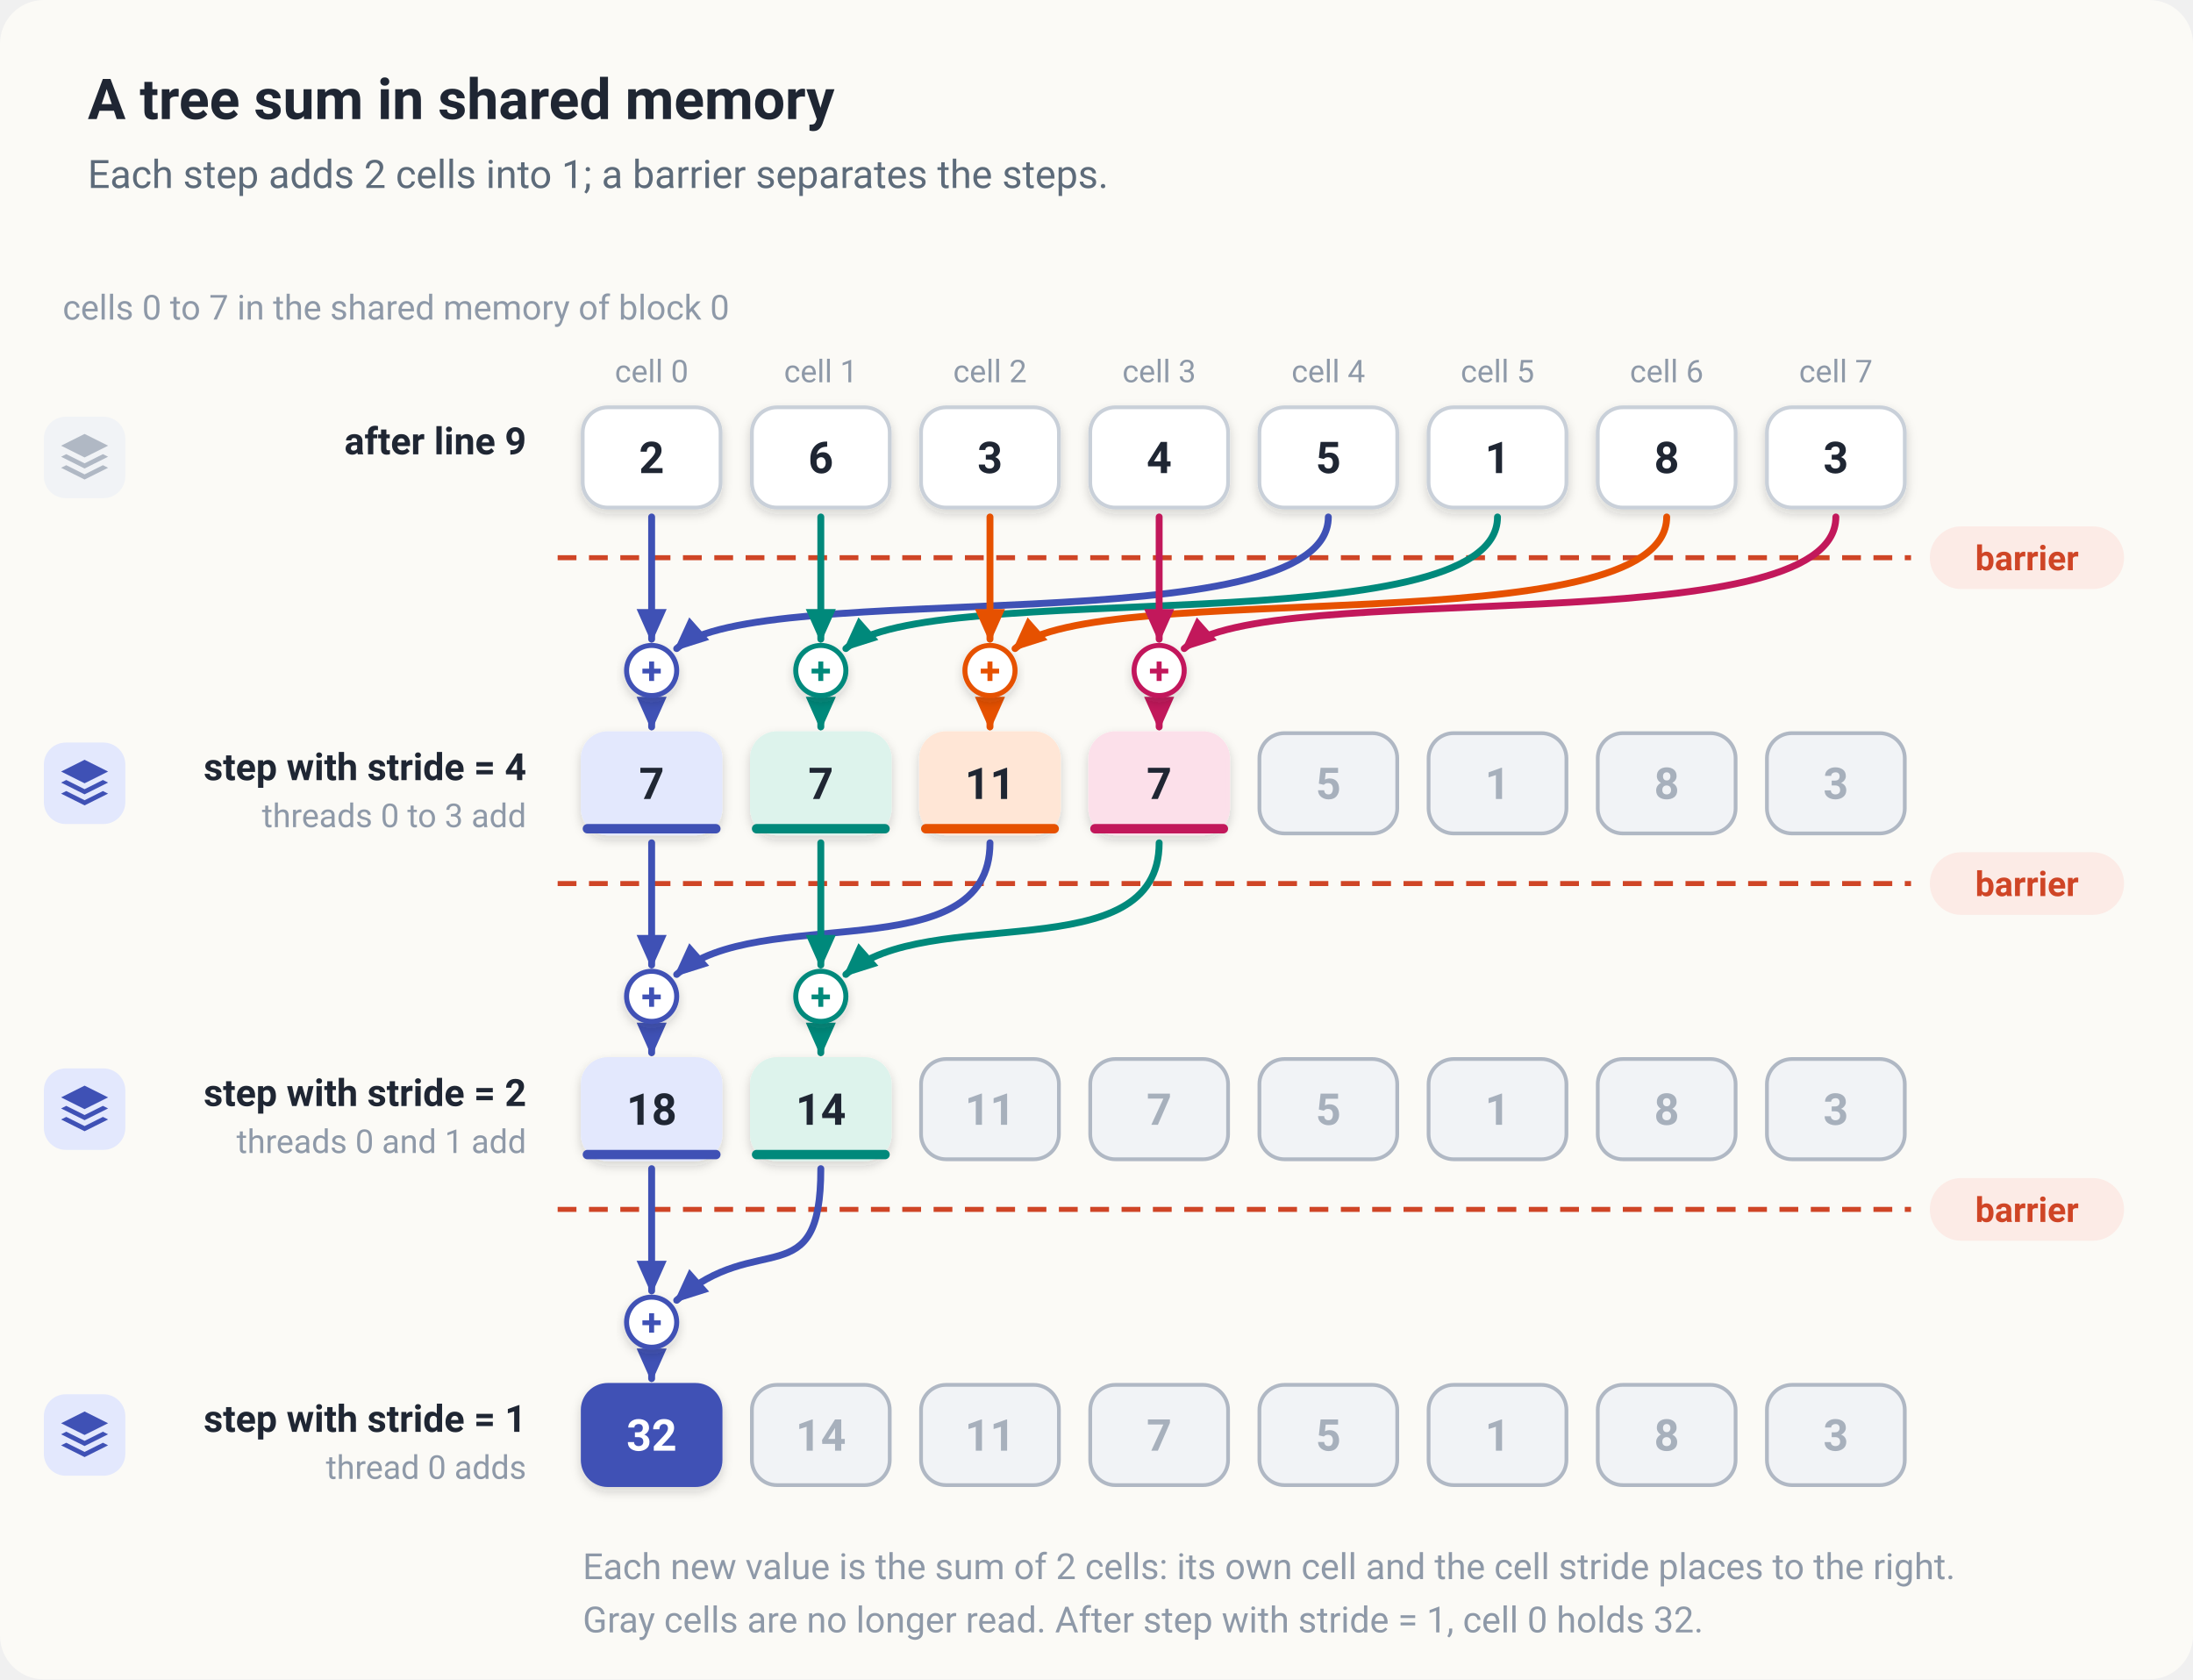
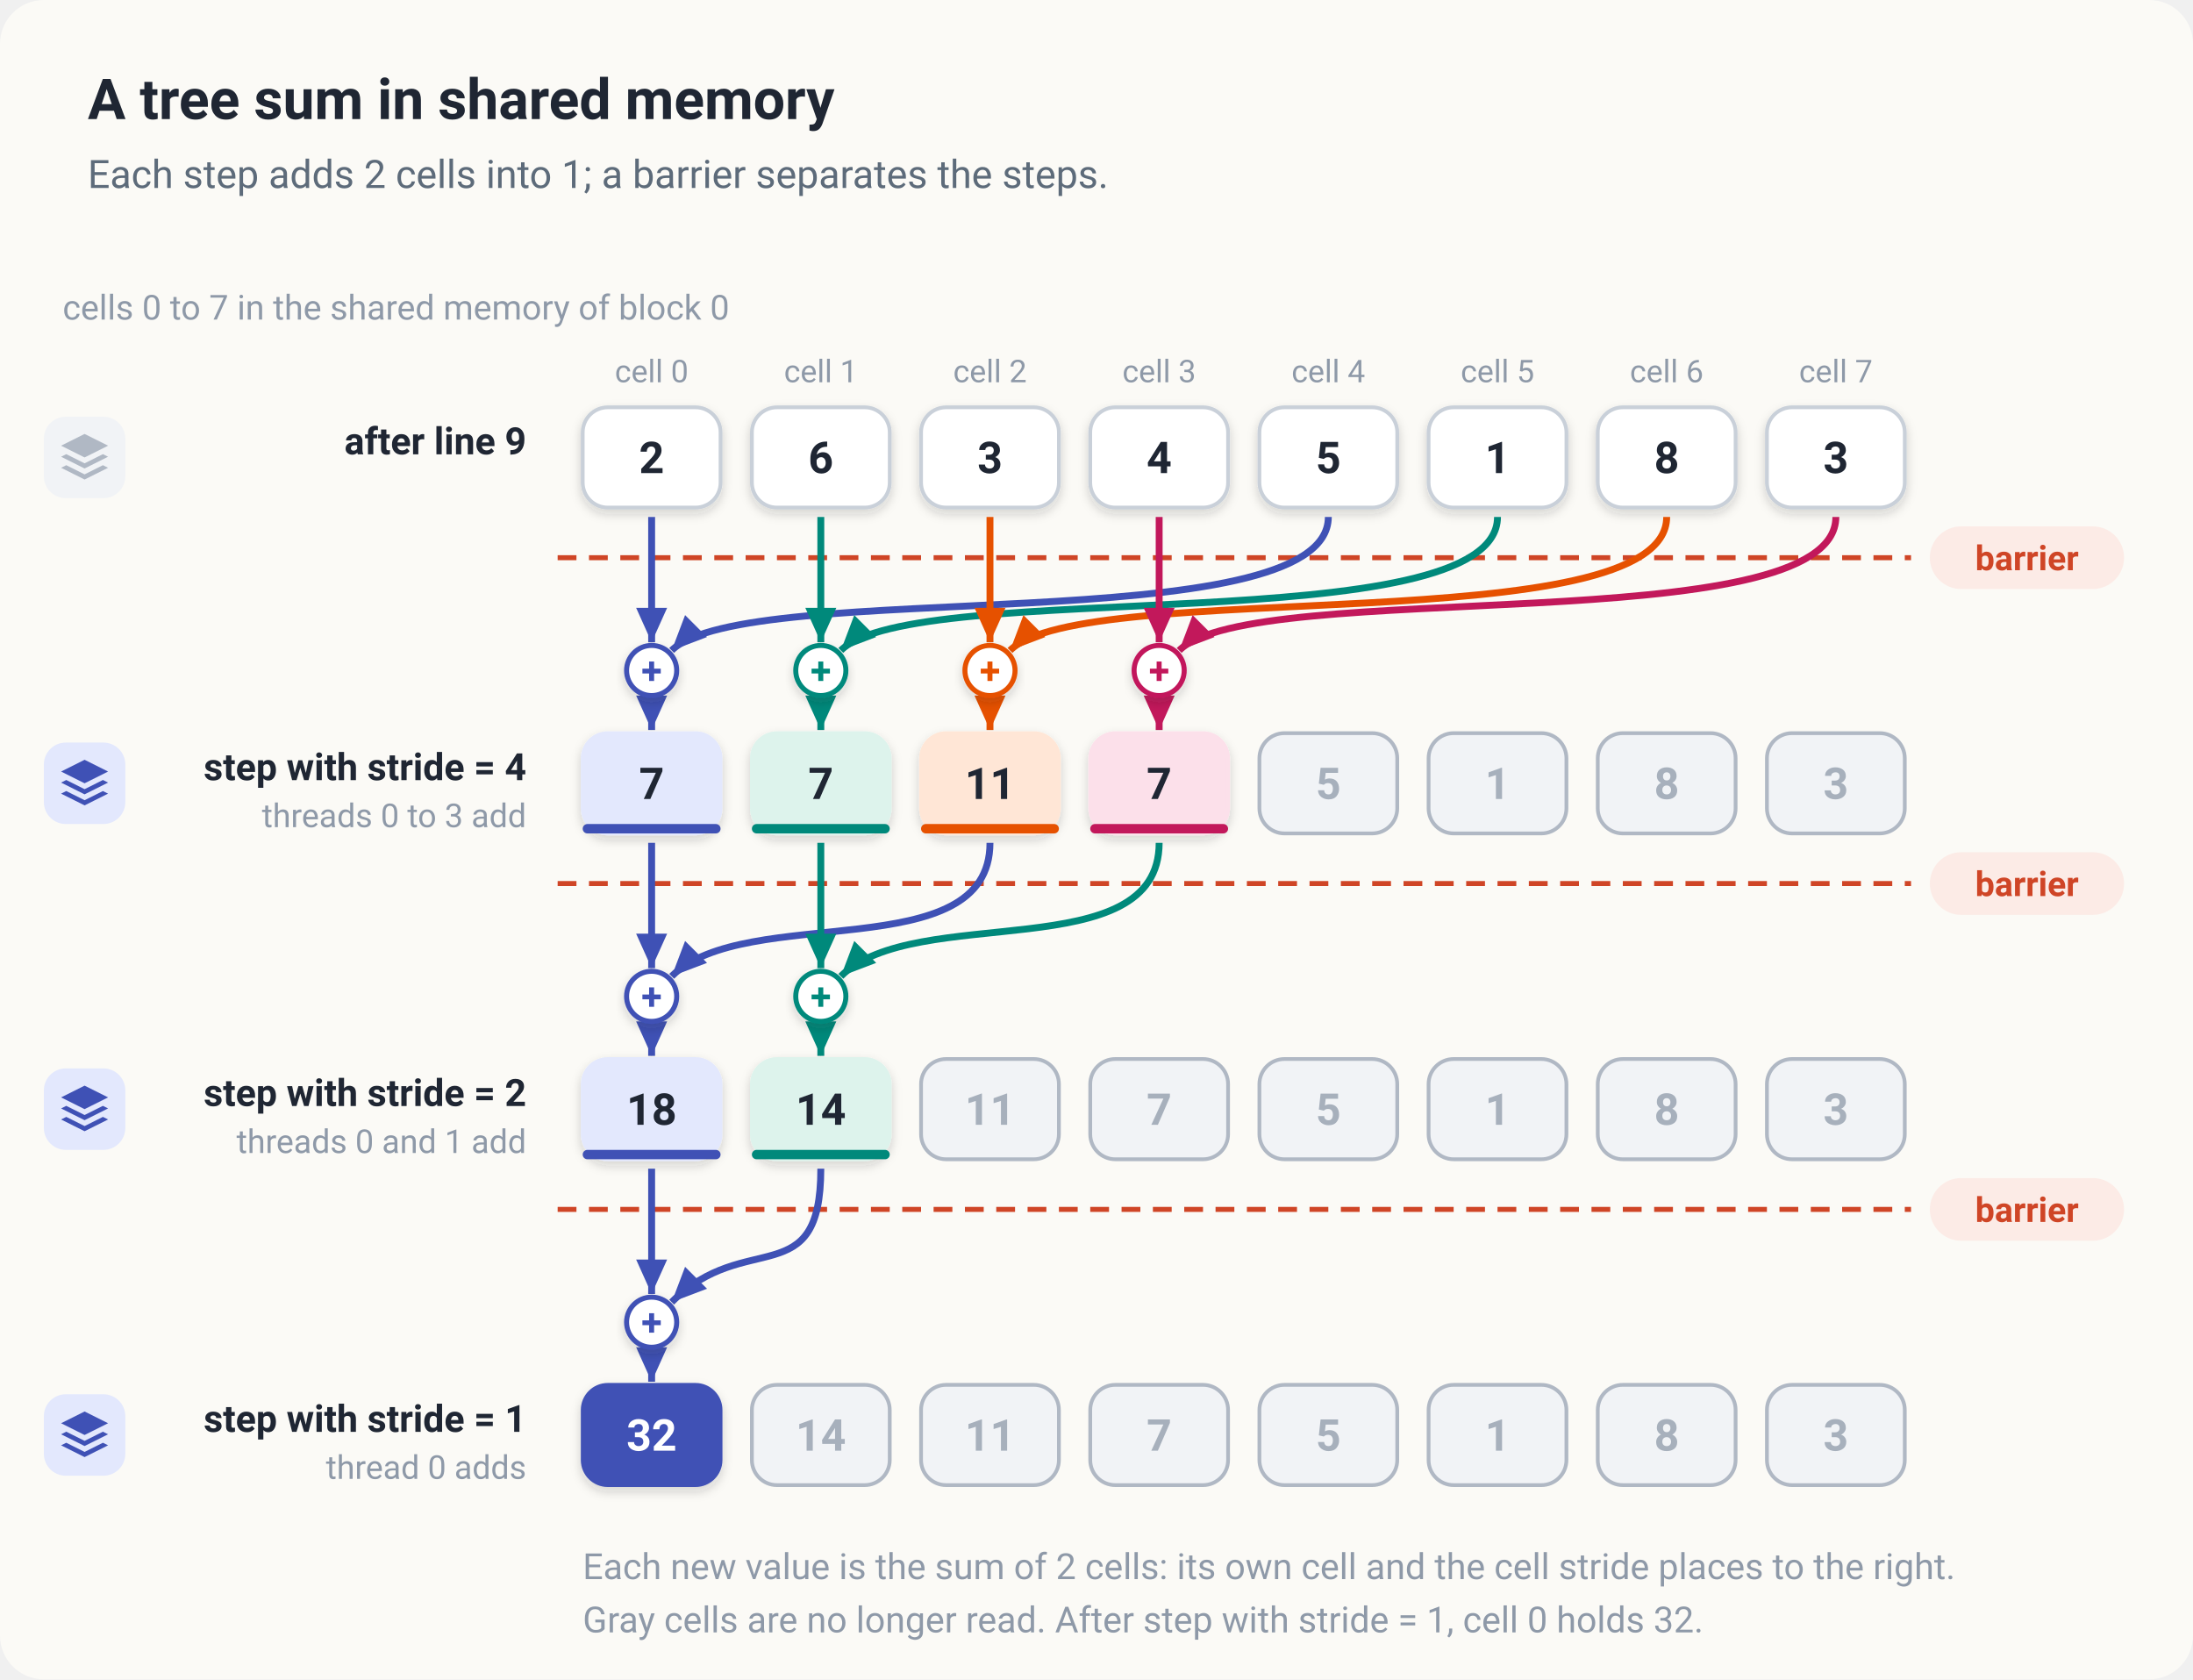
<svg xmlns="http://www.w3.org/2000/svg" viewBox="0 0 700 536" width="700" height="536" role="img" aria-label="The tree in the shared memory of block 0. The 8 cells start as 2, 6, 3, 4, 5, 1, 8, 3. In step with stride = 4, threads 0 to 3 each add 2 cells, its own cell and cell threadIdx.x + 4, into its own cell, giving 2 + 5 = 7, 6 + 1 = 7, 3 + 8 = 11 and 4 + 3 = 7. In step with stride = 2, threads 0 and 1 give 7 + 11 = 18 and 7 + 7 = 14. In step with stride = 1, thread 0 gives 18 + 14 = 32. Two arrows lead into every new value, and a barrier separates the steps.">
  <style>
    text { font-family: Roboto, Inter, "Segoe UI", "Helvetica Neue", Arial, sans-serif; }
    .mono { font-family: "JetBrains Mono", "SF Mono", Menlo, Consolas, monospace; }
  </style>
  <defs>
-     <marker id="m-hi" viewBox="0 0 10 10" refX="8.5" refY="5" markerUnits="userSpaceOnUse" markerWidth="12" markerHeight="12" orient="auto">
-       <path d="M0.5,1 L9.5,5 L0.5,9 Z" fill="#3F51B5" />
+     <marker id="m-hi" viewBox="0 0 10 10" refX="10" refY="5" markerUnits="userSpaceOnUse" markerWidth="11" markerHeight="11" orient="auto">
+       <path d="M0,0.5 L10,5 L0,9.5 Z" fill="#3F51B5" />
    </marker>
-     <marker id="m-grey" viewBox="0 0 10 10" refX="8.5" refY="5" markerUnits="userSpaceOnUse" markerWidth="12" markerHeight="12" orient="auto">
-       <path d="M0.5,1 L9.5,5 L0.5,9 Z" fill="#8E99A8" />
+     <marker id="m-grey" viewBox="0 0 10 10" refX="10" refY="5" markerUnits="userSpaceOnUse" markerWidth="11" markerHeight="11" orient="auto">
+       <path d="M0,0.5 L10,5 L0,9.5 Z" fill="#8E99A8" />
    </marker>
-     <marker id="m-red" viewBox="0 0 10 10" refX="8.5" refY="5" markerUnits="userSpaceOnUse" markerWidth="12" markerHeight="12" orient="auto">
-       <path d="M0.5,1 L9.5,5 L0.5,9 Z" fill="#C2412D" />
+     <marker id="m-red" viewBox="0 0 10 10" refX="10" refY="5" markerUnits="userSpaceOnUse" markerWidth="11" markerHeight="11" orient="auto">
+       <path d="M0,0.5 L10,5 L0,9.5 Z" fill="#C2412D" />
    </marker>
-     <marker id="m-ink" viewBox="0 0 10 10" refX="8.5" refY="5" markerUnits="userSpaceOnUse" markerWidth="12" markerHeight="12" orient="auto">
-       <path d="M0.5,1 L9.5,5 L0.5,9 Z" fill="#1F2633" />
+     <marker id="m-ink" viewBox="0 0 10 10" refX="10" refY="5" markerUnits="userSpaceOnUse" markerWidth="11" markerHeight="11" orient="auto">
+       <path d="M0,0.5 L10,5 L0,9.5 Z" fill="#1F2633" />
    </marker>
-     <marker id="m-green" viewBox="0 0 10 10" refX="8.5" refY="5" markerUnits="userSpaceOnUse" markerWidth="12" markerHeight="12" orient="auto">
-       <path d="M0.5,1 L9.5,5 L0.5,9 Z" fill="#2E8B57" />
+     <marker id="m-green" viewBox="0 0 10 10" refX="10" refY="5" markerUnits="userSpaceOnUse" markerWidth="11" markerHeight="11" orient="auto">
+       <path d="M0,0.5 L10,5 L0,9.5 Z" fill="#2E8B57" />
    </marker>
-     <marker id="m-blue" viewBox="0 0 10 10" refX="8.5" refY="5" markerUnits="userSpaceOnUse" markerWidth="12" markerHeight="12" orient="auto">
-       <path d="M0.5,1 L9.5,5 L0.5,9 Z" fill="#3F51B5" />
+     <marker id="m-blue" viewBox="0 0 10 10" refX="10" refY="5" markerUnits="userSpaceOnUse" markerWidth="11" markerHeight="11" orient="auto">
+       <path d="M0,0.5 L10,5 L0,9.5 Z" fill="#3F51B5" />
    </marker>
-     <marker id="m-mint" viewBox="0 0 10 10" refX="8.5" refY="5" markerUnits="userSpaceOnUse" markerWidth="12" markerHeight="12" orient="auto">
-       <path d="M0.5,1 L9.5,5 L0.5,9 Z" fill="#00897B" />
+     <marker id="m-mint" viewBox="0 0 10 10" refX="10" refY="5" markerUnits="userSpaceOnUse" markerWidth="11" markerHeight="11" orient="auto">
+       <path d="M0,0.5 L10,5 L0,9.5 Z" fill="#00897B" />
    </marker>
-     <marker id="m-peach" viewBox="0 0 10 10" refX="8.5" refY="5" markerUnits="userSpaceOnUse" markerWidth="12" markerHeight="12" orient="auto">
-       <path d="M0.5,1 L9.5,5 L0.5,9 Z" fill="#E65100" />
+     <marker id="m-peach" viewBox="0 0 10 10" refX="10" refY="5" markerUnits="userSpaceOnUse" markerWidth="11" markerHeight="11" orient="auto">
+       <path d="M0,0.5 L10,5 L0,9.5 Z" fill="#E65100" />
    </marker>
-     <marker id="m-pink" viewBox="0 0 10 10" refX="8.5" refY="5" markerUnits="userSpaceOnUse" markerWidth="12" markerHeight="12" orient="auto">
-       <path d="M0.5,1 L9.5,5 L0.5,9 Z" fill="#C2185B" />
+     <marker id="m-pink" viewBox="0 0 10 10" refX="10" refY="5" markerUnits="userSpaceOnUse" markerWidth="11" markerHeight="11" orient="auto">
+       <path d="M0,0.5 L10,5 L0,9.5 Z" fill="#C2185B" />
    </marker>
    <filter id="elev" x="-20%" y="-20%" width="140%" height="160%">
      <feDropShadow dx="0" dy="1.5" stdDeviation="1.6" flood-color="#1F2633" flood-opacity="0.18" />
    </filter>
  </defs>
  <rect width="700" height="536" rx="14" fill="#FBFAF6" />
  <text x="28.0" y="38.0" font-size="18" fill="#1F2633" text-anchor="start" font-weight="700" xml:space="preserve">A tree sum in shared memory</text>
  <text x="28.0" y="60.0" font-size="12.5" fill="#5D6B7A" text-anchor="start" font-weight="400" xml:space="preserve">Each step adds 2 cells into 1; a barrier separates the steps.</text>
  <g transform="translate(0,78)">
    <text x="20.0" y="24.0" font-size="11" fill="#8E99A8" text-anchor="start" font-weight="400" xml:space="preserve">cells 0 to 7 in the shared memory of block 0</text>
    <text x="208.0" y="44.0" font-size="10" fill="#8E99A8" text-anchor="middle" font-weight="400" xml:space="preserve">cell 0</text>
    <text x="262.0" y="44.0" font-size="10" fill="#8E99A8" text-anchor="middle" font-weight="400" xml:space="preserve">cell 1</text>
    <text x="316.0" y="44.0" font-size="10" fill="#8E99A8" text-anchor="middle" font-weight="400" xml:space="preserve">cell 2</text>
    <text x="370.0" y="44.0" font-size="10" fill="#8E99A8" text-anchor="middle" font-weight="400" xml:space="preserve">cell 3</text>
    <text x="424.0" y="44.0" font-size="10" fill="#8E99A8" text-anchor="middle" font-weight="400" xml:space="preserve">cell 4</text>
    <text x="478.0" y="44.0" font-size="10" fill="#8E99A8" text-anchor="middle" font-weight="400" xml:space="preserve">cell 5</text>
    <text x="532.0" y="44.0" font-size="10" fill="#8E99A8" text-anchor="middle" font-weight="400" xml:space="preserve">cell 6</text>
    <text x="586.0" y="44.0" font-size="10" fill="#8E99A8" text-anchor="middle" font-weight="400" xml:space="preserve">cell 7</text>
    <rect x="186.0" y="52.0" width="44.0" height="32.0" rx="8" fill="#FFFFFF" stroke="#C9D0D9" stroke-width="1.2" filter="url(#elev)" />
    <text x="208.0" y="73.0" font-size="14" fill="#1F2633" text-anchor="middle" font-weight="600" xml:space="preserve">2</text>
    <rect x="240.0" y="52.0" width="44.0" height="32.0" rx="8" fill="#FFFFFF" stroke="#C9D0D9" stroke-width="1.2" filter="url(#elev)" />
    <text x="262.0" y="73.0" font-size="14" fill="#1F2633" text-anchor="middle" font-weight="600" xml:space="preserve">6</text>
    <rect x="294.0" y="52.0" width="44.0" height="32.0" rx="8" fill="#FFFFFF" stroke="#C9D0D9" stroke-width="1.2" filter="url(#elev)" />
    <text x="316.0" y="73.0" font-size="14" fill="#1F2633" text-anchor="middle" font-weight="600" xml:space="preserve">3</text>
    <rect x="348.0" y="52.0" width="44.0" height="32.0" rx="8" fill="#FFFFFF" stroke="#C9D0D9" stroke-width="1.2" filter="url(#elev)" />
    <text x="370.0" y="73.0" font-size="14" fill="#1F2633" text-anchor="middle" font-weight="600" xml:space="preserve">4</text>
    <rect x="402.0" y="52.0" width="44.0" height="32.0" rx="8" fill="#FFFFFF" stroke="#C9D0D9" stroke-width="1.2" filter="url(#elev)" />
    <text x="424.0" y="73.0" font-size="14" fill="#1F2633" text-anchor="middle" font-weight="600" xml:space="preserve">5</text>
    <rect x="456.0" y="52.0" width="44.0" height="32.0" rx="8" fill="#FFFFFF" stroke="#C9D0D9" stroke-width="1.2" filter="url(#elev)" />
    <text x="478.0" y="73.0" font-size="14" fill="#1F2633" text-anchor="middle" font-weight="600" xml:space="preserve">1</text>
    <rect x="510.0" y="52.0" width="44.0" height="32.0" rx="8" fill="#FFFFFF" stroke="#C9D0D9" stroke-width="1.2" filter="url(#elev)" />
    <text x="532.0" y="73.0" font-size="14" fill="#1F2633" text-anchor="middle" font-weight="600" xml:space="preserve">8</text>
    <rect x="564.0" y="52.0" width="44.0" height="32.0" rx="8" fill="#FFFFFF" stroke="#C9D0D9" stroke-width="1.2" filter="url(#elev)" />
    <text x="586.0" y="73.0" font-size="14" fill="#1F2633" text-anchor="middle" font-weight="600" xml:space="preserve">3</text>
    <rect x="14.0" y="55.0" width="26" height="26" rx="7" fill="#F1F3F6" />
    <path transform="translate(18.0,59.0) scale(0.75)" d="M12 2 2 7l10 5 10-5zm-7.8 8.6L2 11.7l10 5 10-5-2.2-1.1L12 14.5zm0 4.7L2 16.4l10 5 10-5-2.2-1.1L12 19.2z" fill="#B0B8C4" />
    <text x="168.0" y="67.0" font-size="12" fill="#1F2633" text-anchor="end" font-weight="700" xml:space="preserve">after line 9</text>
    <line x1="178.0" y1="100.0" x2="610.0" y2="100.0" stroke="#CF4526" stroke-width="1.6" stroke-dasharray="6 4" />
    <rect x="616.0" y="90.0" width="62" height="20" rx="10" fill="#FCEBE6" />
    <text x="647.0" y="104.0" font-size="11" fill="#CF4526" text-anchor="middle" font-weight="700" xml:space="preserve">barrier</text>
-     <path d="M208.0,87 L208.0,126" fill="none" stroke="#3F51B5" stroke-width="2.2" stroke-linecap="round" marker-end="url(#m-blue)" />
-     <path d="M424.0,87 C424.0,128 242.0,106 216.0,129" fill="none" stroke="#3F51B5" stroke-width="2.2" stroke-linecap="round" marker-end="url(#m-blue)" />
-     <path d="M208.0,144 L208.0,154" fill="none" stroke="#3F51B5" stroke-width="2.2" stroke-linecap="round" marker-end="url(#m-blue)" />
+     <path d="M208.0,87 L208.0,127" fill="none" stroke="#3F51B5" stroke-width="2.2" marker-end="url(#m-blue)" />
+     <path d="M424.0,87 C424.0,127 238.0,106.0 214.4,129.6" fill="none" stroke="#3F51B5" stroke-width="2.2" marker-end="url(#m-blue)" />
+     <path d="M208.0,144 L208.0,155" fill="none" stroke="#3F51B5" stroke-width="2.2" marker-end="url(#m-blue)" />
    <circle cx="208.0" cy="136.0" r="8" fill="#FFFFFF" stroke="#3F51B5" stroke-width="1.6" filter="url(#elev)" />
    <text x="208.0" y="140.2" font-size="12" fill="#3F51B5" text-anchor="middle" font-weight="700" xml:space="preserve">+</text>
-     <path d="M262.0,87 L262.0,126" fill="none" stroke="#00897B" stroke-width="2.2" stroke-linecap="round" marker-end="url(#m-mint)" />
-     <path d="M478.0,87 C478.0,128 296.0,106 270.0,129" fill="none" stroke="#00897B" stroke-width="2.2" stroke-linecap="round" marker-end="url(#m-mint)" />
-     <path d="M262.0,144 L262.0,154" fill="none" stroke="#00897B" stroke-width="2.2" stroke-linecap="round" marker-end="url(#m-mint)" />
+     <path d="M262.0,87 L262.0,127" fill="none" stroke="#00897B" stroke-width="2.2" marker-end="url(#m-mint)" />
+     <path d="M478.0,87 C478.0,127 292.0,106.0 268.4,129.6" fill="none" stroke="#00897B" stroke-width="2.2" marker-end="url(#m-mint)" />
+     <path d="M262.0,144 L262.0,155" fill="none" stroke="#00897B" stroke-width="2.2" marker-end="url(#m-mint)" />
    <circle cx="262.0" cy="136.0" r="8" fill="#FFFFFF" stroke="#00897B" stroke-width="1.6" filter="url(#elev)" />
    <text x="262.0" y="140.2" font-size="12" fill="#00897B" text-anchor="middle" font-weight="700" xml:space="preserve">+</text>
-     <path d="M316.0,87 L316.0,126" fill="none" stroke="#E65100" stroke-width="2.2" stroke-linecap="round" marker-end="url(#m-peach)" />
-     <path d="M532.0,87 C532.0,128 350.0,106 324.0,129" fill="none" stroke="#E65100" stroke-width="2.2" stroke-linecap="round" marker-end="url(#m-peach)" />
-     <path d="M316.0,144 L316.0,154" fill="none" stroke="#E65100" stroke-width="2.2" stroke-linecap="round" marker-end="url(#m-peach)" />
+     <path d="M316.0,87 L316.0,127" fill="none" stroke="#E65100" stroke-width="2.2" marker-end="url(#m-peach)" />
+     <path d="M532.0,87 C532.0,127 346.0,106.0 322.4,129.6" fill="none" stroke="#E65100" stroke-width="2.2" marker-end="url(#m-peach)" />
+     <path d="M316.0,144 L316.0,155" fill="none" stroke="#E65100" stroke-width="2.2" marker-end="url(#m-peach)" />
    <circle cx="316.0" cy="136.0" r="8" fill="#FFFFFF" stroke="#E65100" stroke-width="1.6" filter="url(#elev)" />
    <text x="316.0" y="140.2" font-size="12" fill="#E65100" text-anchor="middle" font-weight="700" xml:space="preserve">+</text>
-     <path d="M370.0,87 L370.0,126" fill="none" stroke="#C2185B" stroke-width="2.2" stroke-linecap="round" marker-end="url(#m-pink)" />
-     <path d="M586.0,87 C586.0,128 404.0,106 378.0,129" fill="none" stroke="#C2185B" stroke-width="2.2" stroke-linecap="round" marker-end="url(#m-pink)" />
-     <path d="M370.0,144 L370.0,154" fill="none" stroke="#C2185B" stroke-width="2.2" stroke-linecap="round" marker-end="url(#m-pink)" />
+     <path d="M370.0,87 L370.0,127" fill="none" stroke="#C2185B" stroke-width="2.2" marker-end="url(#m-pink)" />
+     <path d="M586.0,87 C586.0,127 400.0,106.0 376.4,129.6" fill="none" stroke="#C2185B" stroke-width="2.2" marker-end="url(#m-pink)" />
+     <path d="M370.0,144 L370.0,155" fill="none" stroke="#C2185B" stroke-width="2.2" marker-end="url(#m-pink)" />
    <circle cx="370.0" cy="136.0" r="8" fill="#FFFFFF" stroke="#C2185B" stroke-width="1.6" filter="url(#elev)" />
    <text x="370.0" y="140.2" font-size="12" fill="#C2185B" text-anchor="middle" font-weight="700" xml:space="preserve">+</text>
    <rect x="186.0" y="156.0" width="44.0" height="32.0" rx="8" fill="#E3E8FD" stroke="#E3E8FD" stroke-width="1.2" filter="url(#elev)" />
    <rect x="186.0" y="185.0" width="44.0" height="3" rx="1.5" fill="#3F51B5" />
    <text x="208.0" y="177.0" font-size="14" fill="#1F2633" text-anchor="middle" font-weight="600" xml:space="preserve">7</text>
    <rect x="240.0" y="156.0" width="44.0" height="32.0" rx="8" fill="#DDF3EC" stroke="#DDF3EC" stroke-width="1.2" filter="url(#elev)" />
    <rect x="240.0" y="185.0" width="44.0" height="3" rx="1.5" fill="#00897B" />
    <text x="262.0" y="177.0" font-size="14" fill="#1F2633" text-anchor="middle" font-weight="600" xml:space="preserve">7</text>
    <rect x="294.0" y="156.0" width="44.0" height="32.0" rx="8" fill="#FFE6D6" stroke="#FFE6D6" stroke-width="1.2" filter="url(#elev)" />
    <rect x="294.0" y="185.0" width="44.0" height="3" rx="1.5" fill="#E65100" />
    <text x="316.0" y="177.0" font-size="14" fill="#1F2633" text-anchor="middle" font-weight="600" xml:space="preserve">11</text>
    <rect x="348.0" y="156.0" width="44.0" height="32.0" rx="8" fill="#FCE0EA" stroke="#FCE0EA" stroke-width="1.2" filter="url(#elev)" />
    <rect x="348.0" y="185.0" width="44.0" height="3" rx="1.5" fill="#C2185B" />
    <text x="370.0" y="177.0" font-size="14" fill="#1F2633" text-anchor="middle" font-weight="600" xml:space="preserve">7</text>
    <rect x="402.0" y="156.0" width="44.0" height="32.0" rx="8" fill="#F1F3F6" stroke="#B0B8C4" stroke-width="1.2" />
    <text x="424.0" y="177.0" font-size="14" fill="#A7B0BC" text-anchor="middle" font-weight="600" xml:space="preserve">5</text>
    <rect x="456.0" y="156.0" width="44.0" height="32.0" rx="8" fill="#F1F3F6" stroke="#B0B8C4" stroke-width="1.2" />
    <text x="478.0" y="177.0" font-size="14" fill="#A7B0BC" text-anchor="middle" font-weight="600" xml:space="preserve">1</text>
    <rect x="510.0" y="156.0" width="44.0" height="32.0" rx="8" fill="#F1F3F6" stroke="#B0B8C4" stroke-width="1.2" />
    <text x="532.0" y="177.0" font-size="14" fill="#A7B0BC" text-anchor="middle" font-weight="600" xml:space="preserve">8</text>
    <rect x="564.0" y="156.0" width="44.0" height="32.0" rx="8" fill="#F1F3F6" stroke="#B0B8C4" stroke-width="1.2" />
    <text x="586.0" y="177.0" font-size="14" fill="#A7B0BC" text-anchor="middle" font-weight="600" xml:space="preserve">3</text>
    <rect x="14.0" y="159.0" width="26" height="26" rx="7" fill="#E3E8FD" />
    <path transform="translate(18.0,163.0) scale(0.75)" d="M12 2 2 7l10 5 10-5zm-7.8 8.6L2 11.7l10 5 10-5-2.2-1.1L12 14.5zm0 4.7L2 16.4l10 5 10-5-2.2-1.1L12 19.2z" fill="#3F51B5" />
    <text x="168.0" y="171.0" font-size="12" fill="#1F2633" text-anchor="end" font-weight="700" xml:space="preserve">step with stride = 4</text>
    <text x="168.0" y="186.0" font-size="10.5" fill="#8E99A8" text-anchor="end" font-weight="400" xml:space="preserve">threads 0 to 3 add</text>
    <line x1="178.0" y1="204.0" x2="610.0" y2="204.0" stroke="#CF4526" stroke-width="1.6" stroke-dasharray="6 4" />
    <rect x="616.0" y="194.0" width="62" height="20" rx="10" fill="#FCEBE6" />
    <text x="647.0" y="208.0" font-size="11" fill="#CF4526" text-anchor="middle" font-weight="700" xml:space="preserve">barrier</text>
-     <path d="M208.0,191 L208.0,230" fill="none" stroke="#3F51B5" stroke-width="2.2" stroke-linecap="round" marker-end="url(#m-blue)" />
-     <path d="M316.0,191 C316.0,232 242.0,210 216.0,233" fill="none" stroke="#3F51B5" stroke-width="2.2" stroke-linecap="round" marker-end="url(#m-blue)" />
-     <path d="M208.0,248 L208.0,258" fill="none" stroke="#3F51B5" stroke-width="2.2" stroke-linecap="round" marker-end="url(#m-blue)" />
+     <path d="M208.0,191 L208.0,231" fill="none" stroke="#3F51B5" stroke-width="2.2" marker-end="url(#m-blue)" />
+     <path d="M316.0,191 C316.0,231 238.0,210.0 214.4,233.6" fill="none" stroke="#3F51B5" stroke-width="2.2" marker-end="url(#m-blue)" />
+     <path d="M208.0,248 L208.0,259" fill="none" stroke="#3F51B5" stroke-width="2.2" marker-end="url(#m-blue)" />
    <circle cx="208.0" cy="240.0" r="8" fill="#FFFFFF" stroke="#3F51B5" stroke-width="1.6" filter="url(#elev)" />
    <text x="208.0" y="244.2" font-size="12" fill="#3F51B5" text-anchor="middle" font-weight="700" xml:space="preserve">+</text>
-     <path d="M262.0,191 L262.0,230" fill="none" stroke="#00897B" stroke-width="2.2" stroke-linecap="round" marker-end="url(#m-mint)" />
-     <path d="M370.0,191 C370.0,232 296.0,210 270.0,233" fill="none" stroke="#00897B" stroke-width="2.2" stroke-linecap="round" marker-end="url(#m-mint)" />
-     <path d="M262.0,248 L262.0,258" fill="none" stroke="#00897B" stroke-width="2.2" stroke-linecap="round" marker-end="url(#m-mint)" />
+     <path d="M262.0,191 L262.0,231" fill="none" stroke="#00897B" stroke-width="2.2" marker-end="url(#m-mint)" />
+     <path d="M370.0,191 C370.0,231 292.0,210.0 268.4,233.6" fill="none" stroke="#00897B" stroke-width="2.2" marker-end="url(#m-mint)" />
+     <path d="M262.0,248 L262.0,259" fill="none" stroke="#00897B" stroke-width="2.2" marker-end="url(#m-mint)" />
    <circle cx="262.0" cy="240.0" r="8" fill="#FFFFFF" stroke="#00897B" stroke-width="1.6" filter="url(#elev)" />
    <text x="262.0" y="244.2" font-size="12" fill="#00897B" text-anchor="middle" font-weight="700" xml:space="preserve">+</text>
    <rect x="186.0" y="260.0" width="44.0" height="32.0" rx="8" fill="#E3E8FD" stroke="#E3E8FD" stroke-width="1.2" filter="url(#elev)" />
    <rect x="186.0" y="289.0" width="44.0" height="3" rx="1.5" fill="#3F51B5" />
    <text x="208.0" y="281.0" font-size="14" fill="#1F2633" text-anchor="middle" font-weight="600" xml:space="preserve">18</text>
    <rect x="240.0" y="260.0" width="44.0" height="32.0" rx="8" fill="#DDF3EC" stroke="#DDF3EC" stroke-width="1.2" filter="url(#elev)" />
    <rect x="240.0" y="289.0" width="44.0" height="3" rx="1.5" fill="#00897B" />
    <text x="262.0" y="281.0" font-size="14" fill="#1F2633" text-anchor="middle" font-weight="600" xml:space="preserve">14</text>
    <rect x="294.0" y="260.0" width="44.0" height="32.0" rx="8" fill="#F1F3F6" stroke="#B0B8C4" stroke-width="1.2" />
    <text x="316.0" y="281.0" font-size="14" fill="#A7B0BC" text-anchor="middle" font-weight="600" xml:space="preserve">11</text>
    <rect x="348.0" y="260.0" width="44.0" height="32.0" rx="8" fill="#F1F3F6" stroke="#B0B8C4" stroke-width="1.2" />
    <text x="370.0" y="281.0" font-size="14" fill="#A7B0BC" text-anchor="middle" font-weight="600" xml:space="preserve">7</text>
    <rect x="402.0" y="260.0" width="44.0" height="32.0" rx="8" fill="#F1F3F6" stroke="#B0B8C4" stroke-width="1.2" />
    <text x="424.0" y="281.0" font-size="14" fill="#A7B0BC" text-anchor="middle" font-weight="600" xml:space="preserve">5</text>
    <rect x="456.0" y="260.0" width="44.0" height="32.0" rx="8" fill="#F1F3F6" stroke="#B0B8C4" stroke-width="1.2" />
    <text x="478.0" y="281.0" font-size="14" fill="#A7B0BC" text-anchor="middle" font-weight="600" xml:space="preserve">1</text>
    <rect x="510.0" y="260.0" width="44.0" height="32.0" rx="8" fill="#F1F3F6" stroke="#B0B8C4" stroke-width="1.2" />
    <text x="532.0" y="281.0" font-size="14" fill="#A7B0BC" text-anchor="middle" font-weight="600" xml:space="preserve">8</text>
    <rect x="564.0" y="260.0" width="44.0" height="32.0" rx="8" fill="#F1F3F6" stroke="#B0B8C4" stroke-width="1.2" />
    <text x="586.0" y="281.0" font-size="14" fill="#A7B0BC" text-anchor="middle" font-weight="600" xml:space="preserve">3</text>
    <rect x="14.0" y="263.0" width="26" height="26" rx="7" fill="#E3E8FD" />
    <path transform="translate(18.0,267.0) scale(0.75)" d="M12 2 2 7l10 5 10-5zm-7.8 8.6L2 11.7l10 5 10-5-2.2-1.1L12 14.5zm0 4.7L2 16.4l10 5 10-5-2.2-1.1L12 19.2z" fill="#3F51B5" />
    <text x="168.0" y="275.0" font-size="12" fill="#1F2633" text-anchor="end" font-weight="700" xml:space="preserve">step with stride = 2</text>
    <text x="168.0" y="290.0" font-size="10.5" fill="#8E99A8" text-anchor="end" font-weight="400" xml:space="preserve">threads 0 and 1 add</text>
    <line x1="178.0" y1="308.0" x2="610.0" y2="308.0" stroke="#CF4526" stroke-width="1.6" stroke-dasharray="6 4" />
    <rect x="616.0" y="298.0" width="62" height="20" rx="10" fill="#FCEBE6" />
    <text x="647.0" y="312.0" font-size="11" fill="#CF4526" text-anchor="middle" font-weight="700" xml:space="preserve">barrier</text>
-     <path d="M208.0,295 L208.0,334" fill="none" stroke="#3F51B5" stroke-width="2.2" stroke-linecap="round" marker-end="url(#m-blue)" />
-     <path d="M262.0,295 C262.0,336 242.0,314 216.0,337" fill="none" stroke="#3F51B5" stroke-width="2.2" stroke-linecap="round" marker-end="url(#m-blue)" />
-     <path d="M208.0,352 L208.0,362" fill="none" stroke="#3F51B5" stroke-width="2.2" stroke-linecap="round" marker-end="url(#m-blue)" />
+     <path d="M208.0,295 L208.0,335" fill="none" stroke="#3F51B5" stroke-width="2.2" marker-end="url(#m-blue)" />
+     <path d="M262.0,295 C262.0,335 238.0,314.0 214.4,337.6" fill="none" stroke="#3F51B5" stroke-width="2.2" marker-end="url(#m-blue)" />
+     <path d="M208.0,352 L208.0,363" fill="none" stroke="#3F51B5" stroke-width="2.2" marker-end="url(#m-blue)" />
    <circle cx="208.0" cy="344.0" r="8" fill="#FFFFFF" stroke="#3F51B5" stroke-width="1.6" filter="url(#elev)" />
    <text x="208.0" y="348.2" font-size="12" fill="#3F51B5" text-anchor="middle" font-weight="700" xml:space="preserve">+</text>
    <rect x="186.0" y="364.0" width="44.0" height="32.0" rx="8" fill="#3F51B5" stroke="#3F51B5" stroke-width="1.2" filter="url(#elev)" />
    <text x="208.0" y="385.0" font-size="14" fill="#FFFFFF" text-anchor="middle" font-weight="700" xml:space="preserve">32</text>
    <rect x="240.0" y="364.0" width="44.0" height="32.0" rx="8" fill="#F1F3F6" stroke="#B0B8C4" stroke-width="1.2" />
    <text x="262.0" y="385.0" font-size="14" fill="#A7B0BC" text-anchor="middle" font-weight="600" xml:space="preserve">14</text>
    <rect x="294.0" y="364.0" width="44.0" height="32.0" rx="8" fill="#F1F3F6" stroke="#B0B8C4" stroke-width="1.2" />
    <text x="316.0" y="385.0" font-size="14" fill="#A7B0BC" text-anchor="middle" font-weight="600" xml:space="preserve">11</text>
    <rect x="348.0" y="364.0" width="44.0" height="32.0" rx="8" fill="#F1F3F6" stroke="#B0B8C4" stroke-width="1.2" />
    <text x="370.0" y="385.0" font-size="14" fill="#A7B0BC" text-anchor="middle" font-weight="600" xml:space="preserve">7</text>
    <rect x="402.0" y="364.0" width="44.0" height="32.0" rx="8" fill="#F1F3F6" stroke="#B0B8C4" stroke-width="1.2" />
    <text x="424.0" y="385.0" font-size="14" fill="#A7B0BC" text-anchor="middle" font-weight="600" xml:space="preserve">5</text>
    <rect x="456.0" y="364.0" width="44.0" height="32.0" rx="8" fill="#F1F3F6" stroke="#B0B8C4" stroke-width="1.2" />
    <text x="478.0" y="385.0" font-size="14" fill="#A7B0BC" text-anchor="middle" font-weight="600" xml:space="preserve">1</text>
    <rect x="510.0" y="364.0" width="44.0" height="32.0" rx="8" fill="#F1F3F6" stroke="#B0B8C4" stroke-width="1.2" />
    <text x="532.0" y="385.0" font-size="14" fill="#A7B0BC" text-anchor="middle" font-weight="600" xml:space="preserve">8</text>
    <rect x="564.0" y="364.0" width="44.0" height="32.0" rx="8" fill="#F1F3F6" stroke="#B0B8C4" stroke-width="1.2" />
    <text x="586.0" y="385.0" font-size="14" fill="#A7B0BC" text-anchor="middle" font-weight="600" xml:space="preserve">3</text>
    <rect x="14.0" y="367.0" width="26" height="26" rx="7" fill="#E3E8FD" />
    <path transform="translate(18.0,371.0) scale(0.75)" d="M12 2 2 7l10 5 10-5zm-7.8 8.6L2 11.7l10 5 10-5-2.2-1.1L12 14.5zm0 4.7L2 16.4l10 5 10-5-2.2-1.1L12 19.2z" fill="#3F51B5" />
    <text x="168.0" y="379.0" font-size="12" fill="#1F2633" text-anchor="end" font-weight="700" xml:space="preserve">step with stride = 1</text>
    <text x="168.0" y="394.0" font-size="10.5" fill="#8E99A8" text-anchor="end" font-weight="400" xml:space="preserve">thread 0 adds</text>
    <text x="186.0" y="426.0" font-size="11.5" fill="#8E99A8" text-anchor="start" font-weight="400" xml:space="preserve">Each new value is the sum of 2 cells: its own cell and the cell stride places to the right.</text>
    <text x="186.0" y="443.0" font-size="11.5" fill="#8E99A8" text-anchor="start" font-weight="400" xml:space="preserve">Gray cells are no longer read. After step with stride = 1, cell 0 holds 32.</text>
  </g>
</svg>
